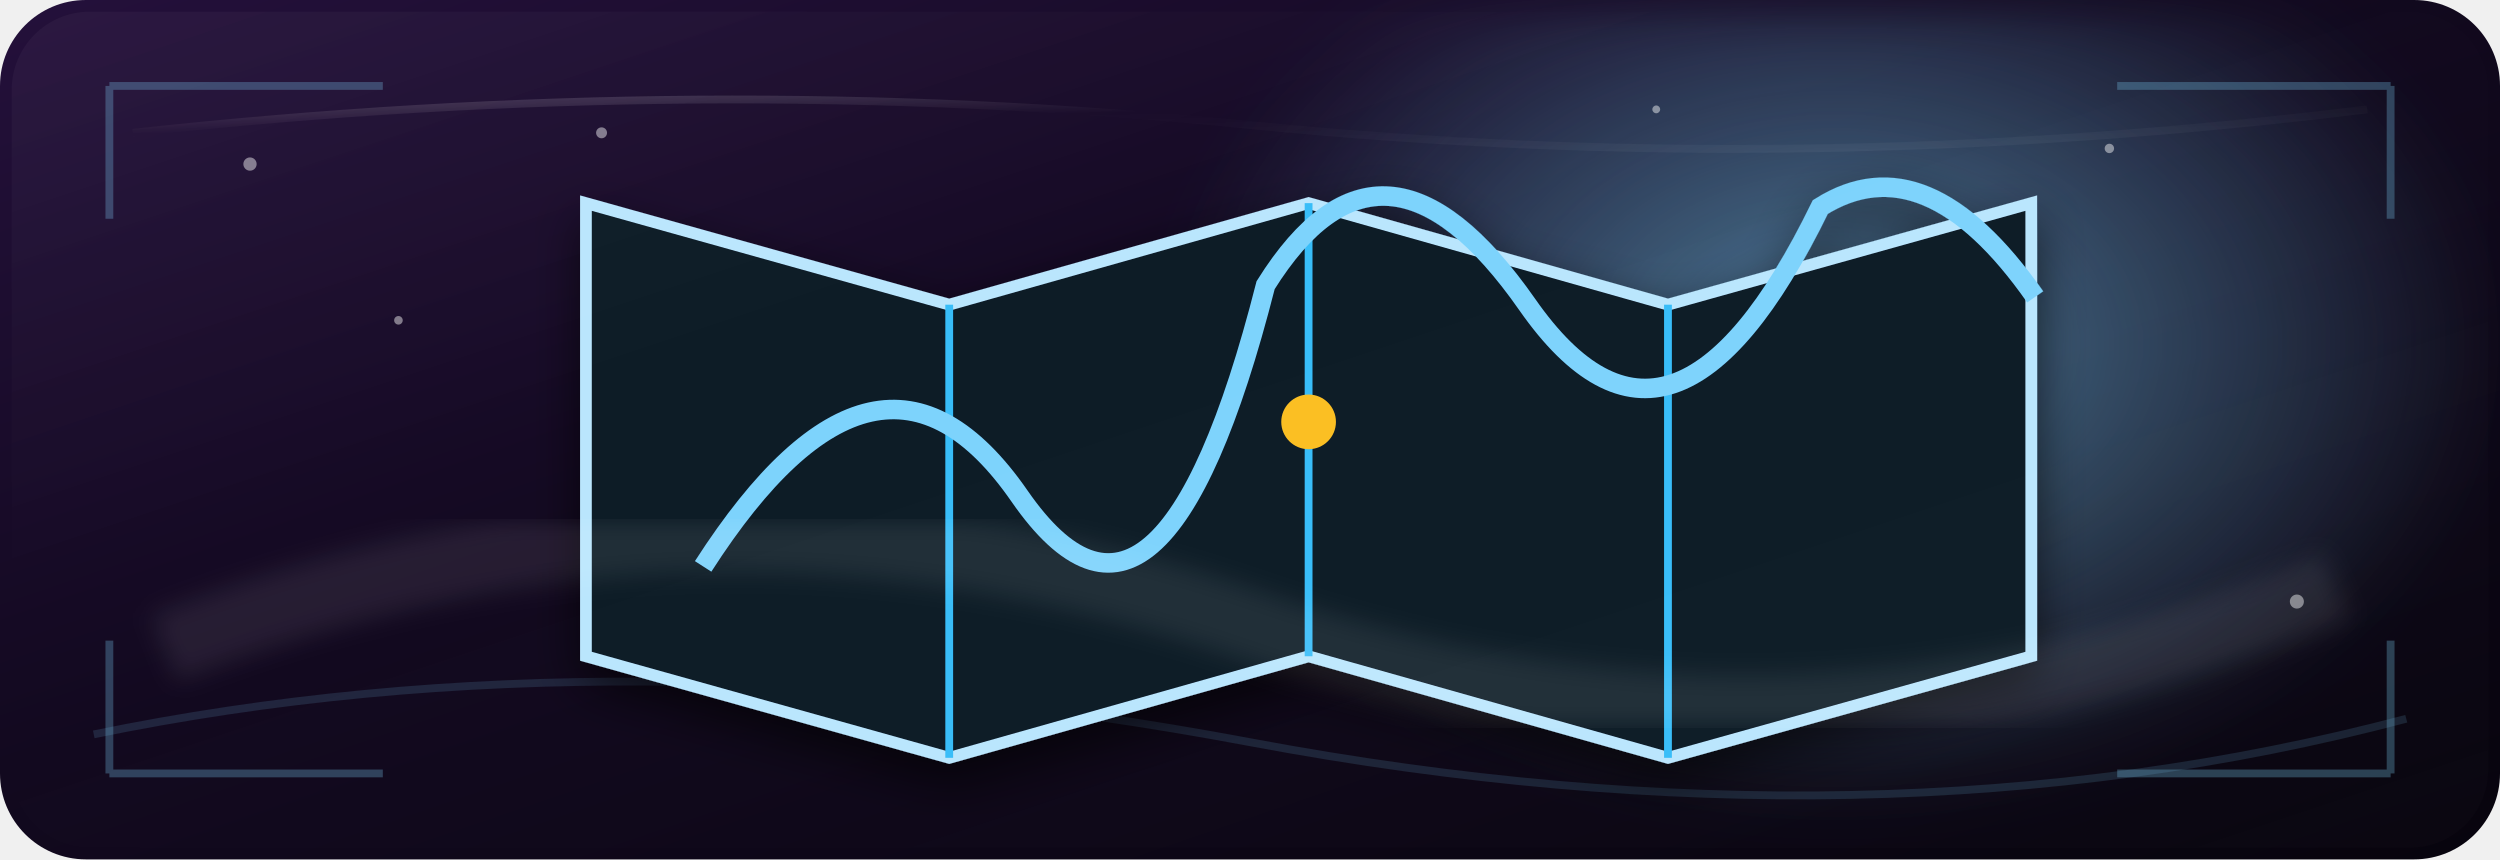
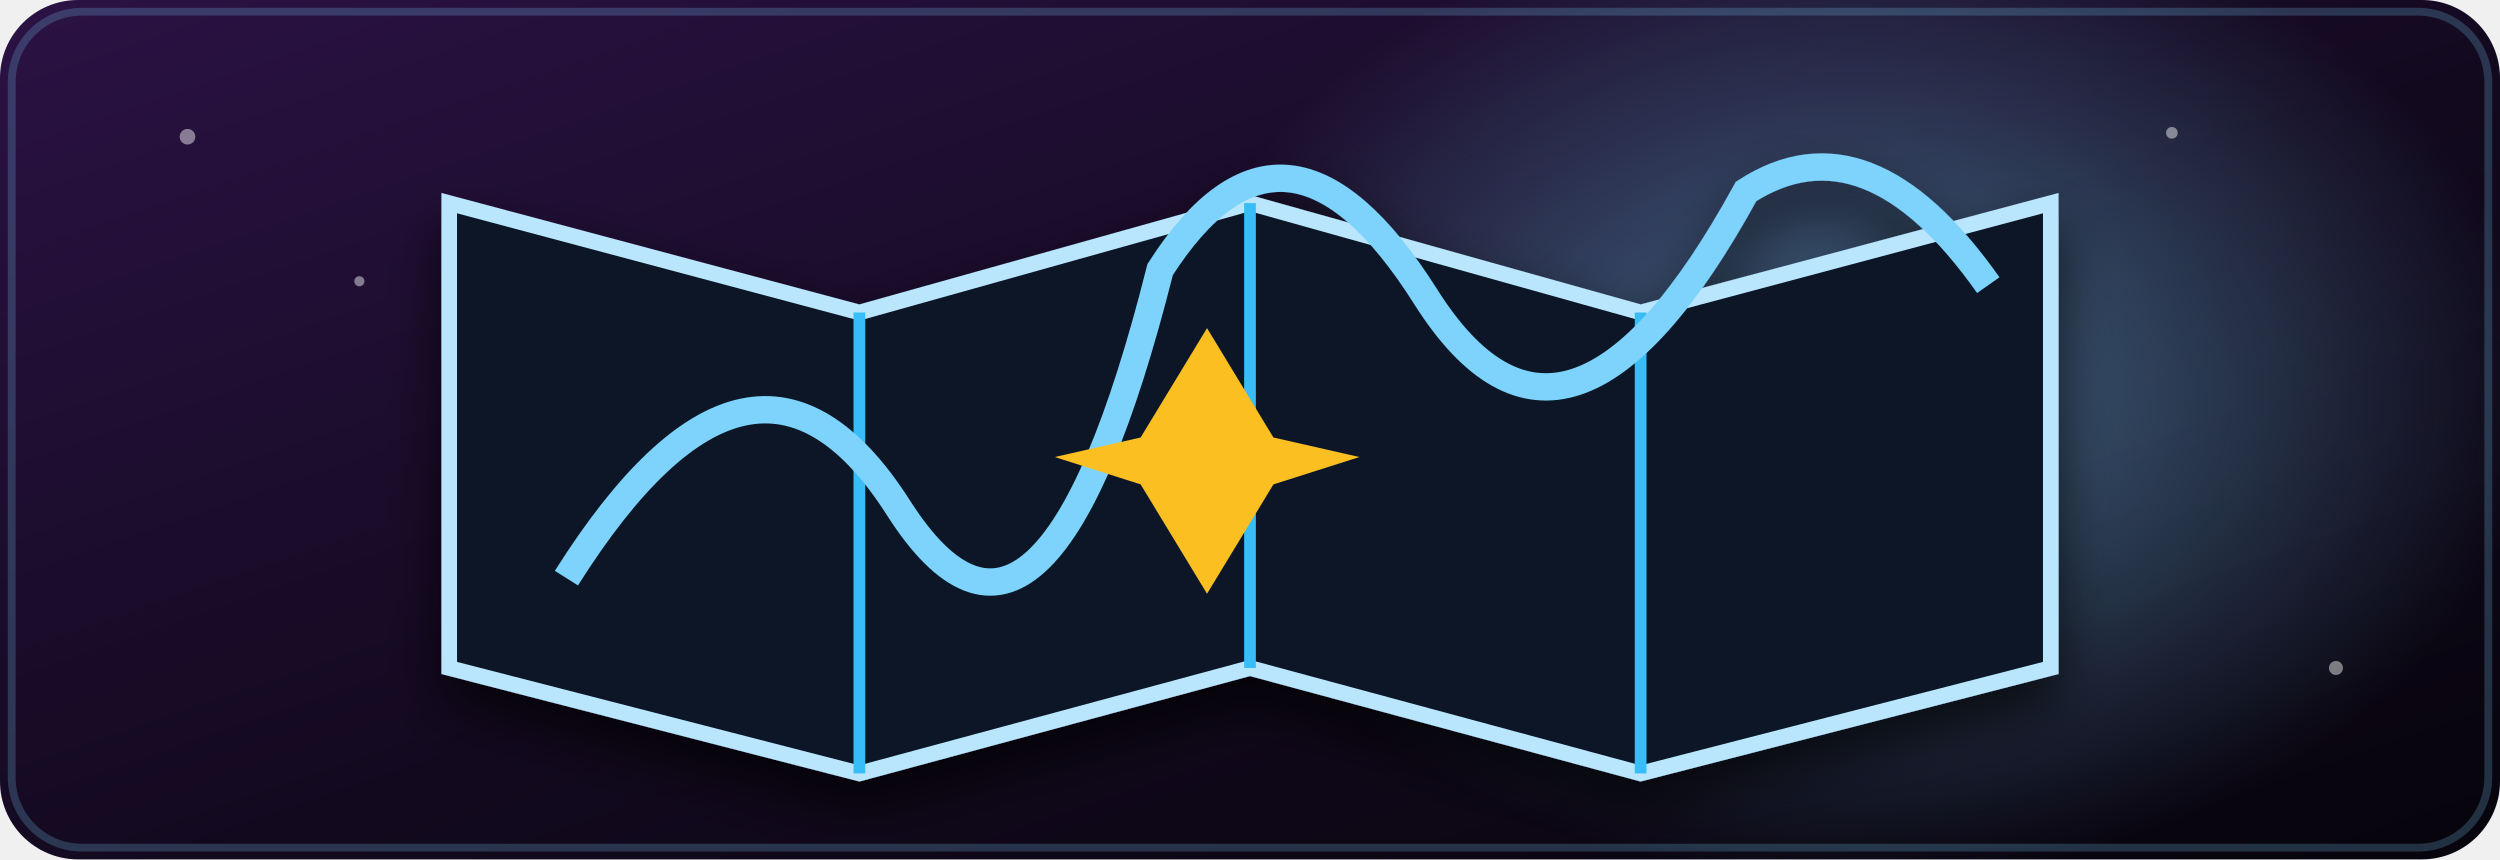
<svg xmlns="http://www.w3.org/2000/svg" viewBox="0 0 640 220" aria-hidden="true">
  <defs>
-     <linearGradient id="bg" x1="0" y1="0" x2="1" y2="1">
-       <stop stop-color="#24103b" />
-       <stop offset=".45" stop-color="#12091f" />
+     <linearGradient id="b" x2="1" y2="1">
+       <stop stop-color="#2b1244" />
+       <stop offset=".55" stop-color="#12091e" />
      <stop offset="1" stop-color="#07040d" />
    </linearGradient>
-     <radialGradient id="aura">
-       <stop stop-color="#7dd3fc" stop-opacity=".55" />
+     <radialGradient id="g">
+       <stop stop-color="#7dd3fc" stop-opacity=".48" />
      <stop offset="1" stop-color="#7dd3fc" stop-opacity="0" />
    </radialGradient>
-     <linearGradient id="metal" x1="0" y1="0" x2="1" y2="1">
-       <stop stop-color="#fff" />
-       <stop offset=".3" stop-color="#7dd3fc" />
-       <stop offset="1" stop-color="#1e3a8a" />
-     </linearGradient>
-     <filter id="glow">
-       <feGaussianBlur stdDeviation="8" />
-     </filter>
-     <filter id="shadow">
-       <feDropShadow dx="0" dy="5" stdDeviation="6" flood-color="#000" flood-opacity=".65" />
-     </filter>
-     <linearGradient id="artShine" x1="0" y1="0" x2="1" y2="1">
-       <stop stop-color="#fff" stop-opacity=".18" />
-       <stop offset=".35" stop-color="#fff" stop-opacity="0" />
-       <stop offset="1" stop-color="#fff" stop-opacity=".05" />
-     </linearGradient>
-     <filter id="artGlow">
-       <feGaussianBlur stdDeviation="3" />
+     <filter id="s">
+       <feDropShadow dx="0" dy="7" stdDeviation="7" flood-color="#000" flood-opacity=".7" />
    </filter>
  </defs>
-   <rect width="640" height="220" rx="22" fill="url(#bg)" />
-   <ellipse cx="470" cy="88" rx="170" ry="120" fill="url(#aura)" filter="url(#glow)" />
-   <g opacity=".45" fill="#fff">
-     <circle cx="64" cy="42" r="1.7" />
-     <circle cx="102" cy="82" r="1.1" />
-     <circle cx="154" cy="34" r="1.4" />
-     <circle cx="540" cy="38" r="1.2" />
-     <circle cx="588" cy="154" r="1.8" />
-     <circle cx="424" cy="28" r="1" />
+   <rect width="640" height="220" rx="20" fill="url(#b)" />
+   <ellipse cx="475" cy="100" rx="175" ry="125" fill="url(#g)" />
+   <g fill="#fff" opacity=".45">
+     <circle cx="48" cy="35" r="2" />
+     <circle cx="92" cy="72" r="1.3" />
+     <circle cx="556" cy="34" r="1.5" />
+     <circle cx="598" cy="171" r="1.8" />
  </g>
-   <path d="M24 188 Q160 160 320 190 T616 184" fill="none" stroke="#7dd3fc" stroke-opacity=".14" stroke-width="2" />
-   <g filter="url(#shadow)">
-     <path d="M150 52l93 26 92-26 92 26 93-26v116l-93 26-92-26-92 26-93-26z" fill="#0b1a28" stroke="#bae6fd" stroke-width="3" />
-     <path d="M243 78v116M335 52v116M427 78v116" stroke="#38bdf8" stroke-width="2" />
-     <path d="M180 145q45-70 81-18t63-54q30-48 67 5t75-25q27-17 55 23" fill="none" stroke="#7dd3fc" stroke-width="5" />
-     <circle cx="335" cy="108" r="7" fill="#fbbf24" />
+   <g filter="url(#s)">
+     <path d="M115 52l105 28 100-28 100 28 105-28v119l-105 27-100-27-100 27-105-27z" fill="#0a1927" stroke="#bae6fd" stroke-width="4" />
+     <path d="M220 80v118M320 52v119M420 80v118" stroke="#38bdf8" stroke-width="3" />
+     <path d="M145 148q48-76 85-18t67-61q32-50 68 7t82-27q31-20 62 24" fill="none" stroke="#7dd3fc" stroke-width="7" />
+     <path d="M292 112l17-28 17 28 22 5-22 7-17 28-17-28-22-7z" fill="#fbbf24" />
  </g>
-   <path d="M28 22h70M28 22v34M612 22h-70M612 22v34M28 198h70M28 198v-34M612 198h-70M612 198v-34" fill="none" stroke="#7dd3fc" stroke-opacity=".28" stroke-width="2" />
-   <path d="M42 166 Q180 112 320 160 T598 150" fill="none" stroke="#fff" stroke-opacity=".08" stroke-width="18" filter="url(#artGlow)" />
-   <path d="M34 34 Q180 18 320 32 T606 28" fill="none" stroke="url(#artShine)" stroke-width="2" />
-   <rect x="3" y="3" width="634" height="214" rx="20" fill="url(#artShine)" opacity=".22" pointer-events="none" />
+   <rect x="3" y="3" width="634" height="214" rx="18" fill="none" stroke="#7dd3fc" stroke-opacity=".22" stroke-width="2" />
</svg>
